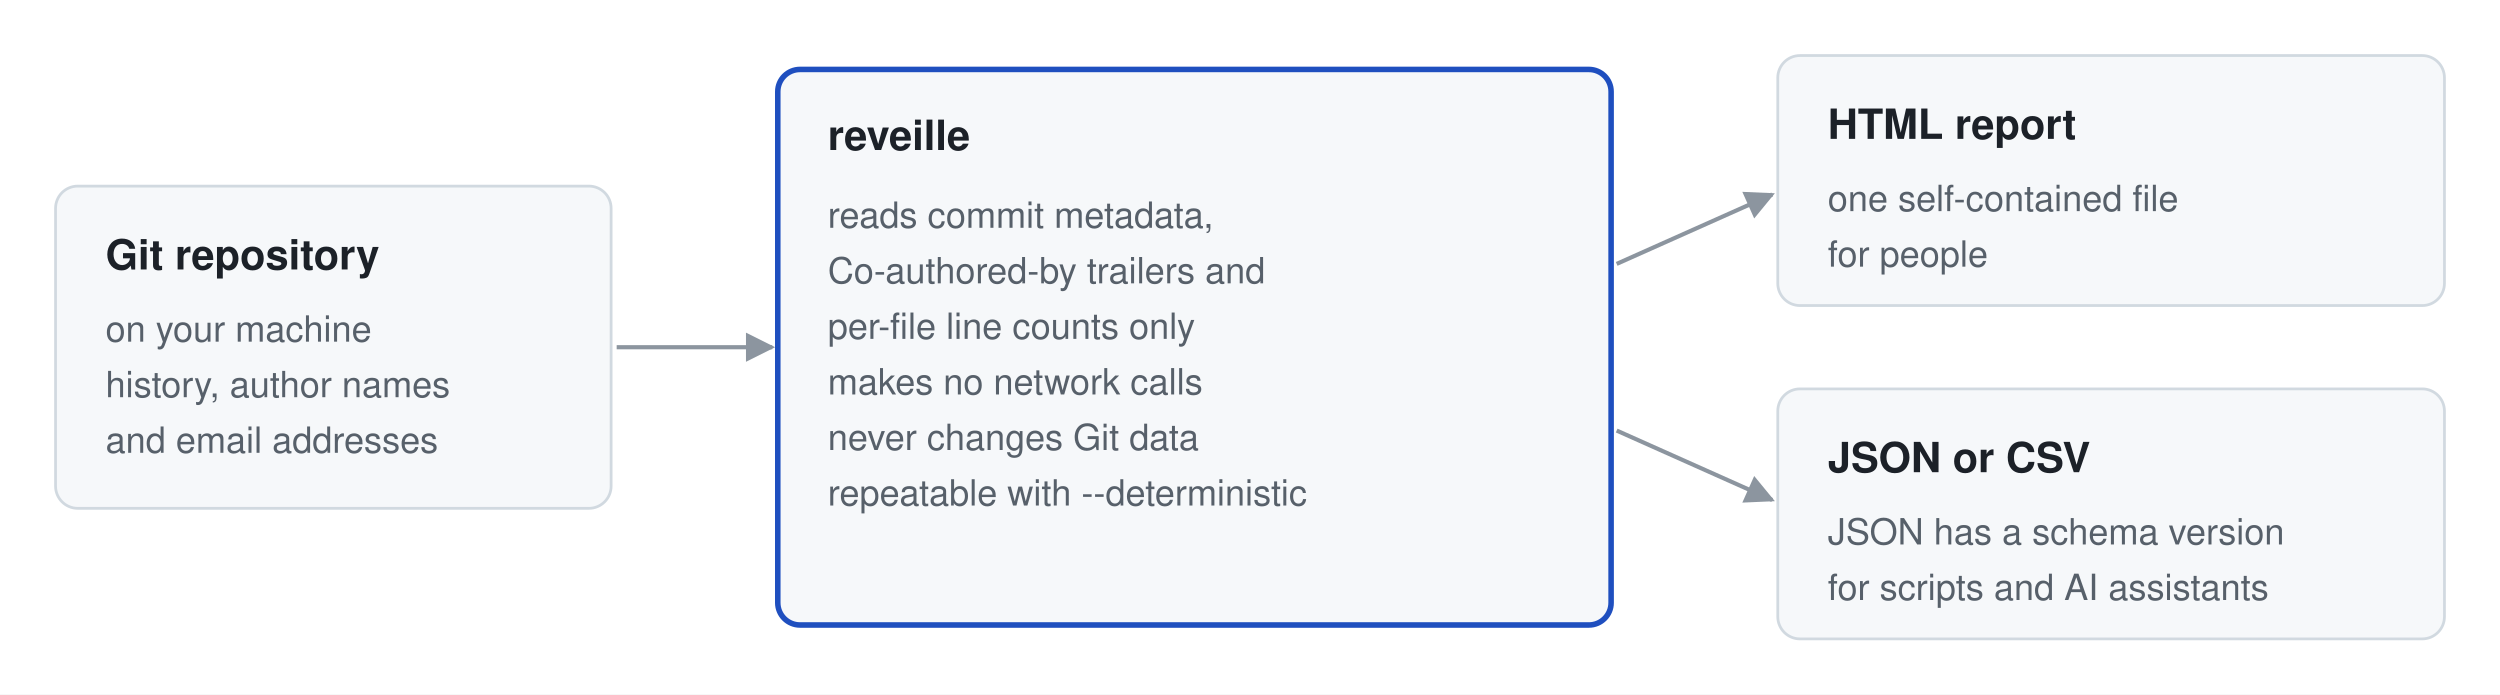
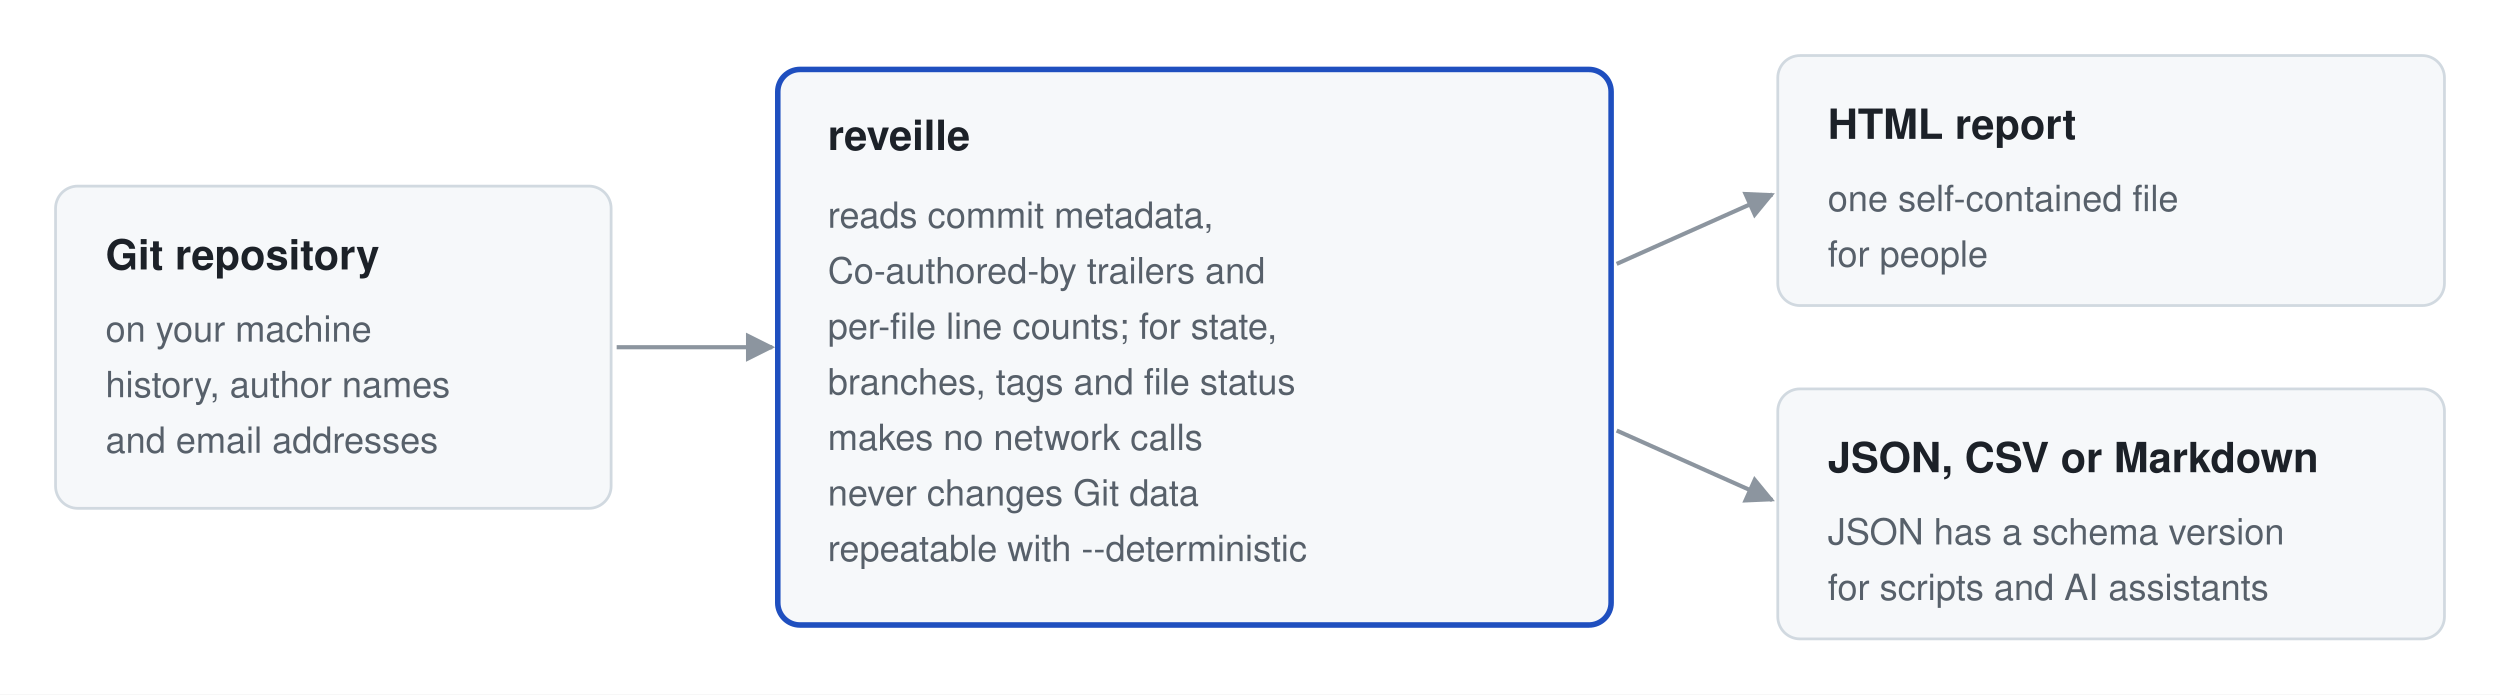
<svg xmlns="http://www.w3.org/2000/svg" width="900" height="250" viewBox="0 0 900 250" font-family="-apple-system, 'Segoe UI', Helvetica, Arial, sans-serif">
  <defs>
    <marker id="a" viewBox="0 0 10 10" refX="9" refY="5" markerWidth="7" markerHeight="7" orient="auto">
      <path d="M0 0L10 5L0 10z" fill="#8c959f" />
    </marker>
  </defs>
  <rect width="900" height="250" fill="#ffffff" />
  <rect x="20" y="67" width="200" height="116" rx="8" fill="#f6f8fa" stroke="#d1d9e0" stroke-width="1" />
  <text x="38" y="97" font-size="15" font-weight="600" fill="#1c2128">Git repository</text>
  <text x="38" y="123" font-size="13" fill="#57606a">on your machine</text>
  <text x="38" y="143" font-size="13" fill="#57606a">history, author names</text>
  <text x="38" y="163" font-size="13" fill="#57606a">and email addresses</text>
  <line x1="222" y1="125" x2="278" y2="125" stroke="#8c959f" stroke-width="1.5" marker-end="url(#a)" />
  <rect x="280" y="25" width="300" height="200" rx="8" fill="#f6f8fa" stroke="#1f4fbf" stroke-width="2" />
  <text x="298" y="54" font-size="15" font-weight="600" fill="#1c2128">reveille</text>
  <text x="298" y="82" font-size="13" fill="#57606a">reads commit metadata,</text>
  <text x="298" y="102" font-size="13" fill="#57606a">Co-authored-by trailers and</text>
-   <text x="298" y="122" font-size="13" fill="#57606a">per-file line counts only</text>
-   <text x="298" y="142" font-size="13" fill="#57606a">makes no network calls</text>
-   <text x="298" y="162" font-size="13" fill="#57606a">never changes Git data</text>
-   <text x="298" y="182" font-size="13" fill="#57606a">repeatable with --deterministic</text>
+   <text x="298" y="122" font-size="13" fill="#57606a">per-file line counts; for state,</text>
+   <text x="298" y="142" font-size="13" fill="#57606a">branches, tags and file status</text>
+   <text x="298" y="162" font-size="13" fill="#57606a">makes no network calls</text>
+   <text x="298" y="182" font-size="13" fill="#57606a">never changes Git data</text>
+   <text x="298" y="202" font-size="13" fill="#57606a">repeatable with --deterministic</text>
  <line x1="582" y1="95" x2="638" y2="70" stroke="#8c959f" stroke-width="1.5" marker-end="url(#a)" />
  <line x1="582" y1="155" x2="638" y2="180" stroke="#8c959f" stroke-width="1.5" marker-end="url(#a)" />
  <rect x="640" y="20" width="240" height="90" rx="8" fill="#f6f8fa" stroke="#d1d9e0" stroke-width="1" />
  <text x="658" y="50" font-size="15" font-weight="600" fill="#1c2128">HTML report</text>
  <text x="658" y="76" font-size="13" fill="#57606a">one self-contained file</text>
  <text x="658" y="96" font-size="13" fill="#57606a">for people</text>
  <rect x="640" y="140" width="240" height="90" rx="8" fill="#f6f8fa" stroke="#d1d9e0" stroke-width="1" />
-   <text x="658" y="170" font-size="15" font-weight="600" fill="#1c2128">JSON or CSV</text>
+   <text x="658" y="170" font-size="15" font-weight="600" fill="#1c2128">JSON, CSV or Markdown</text>
  <text x="658" y="196" font-size="13" fill="#57606a">JSON has a schema version</text>
  <text x="658" y="216" font-size="13" fill="#57606a">for scripts and AI assistants</text>
</svg>
